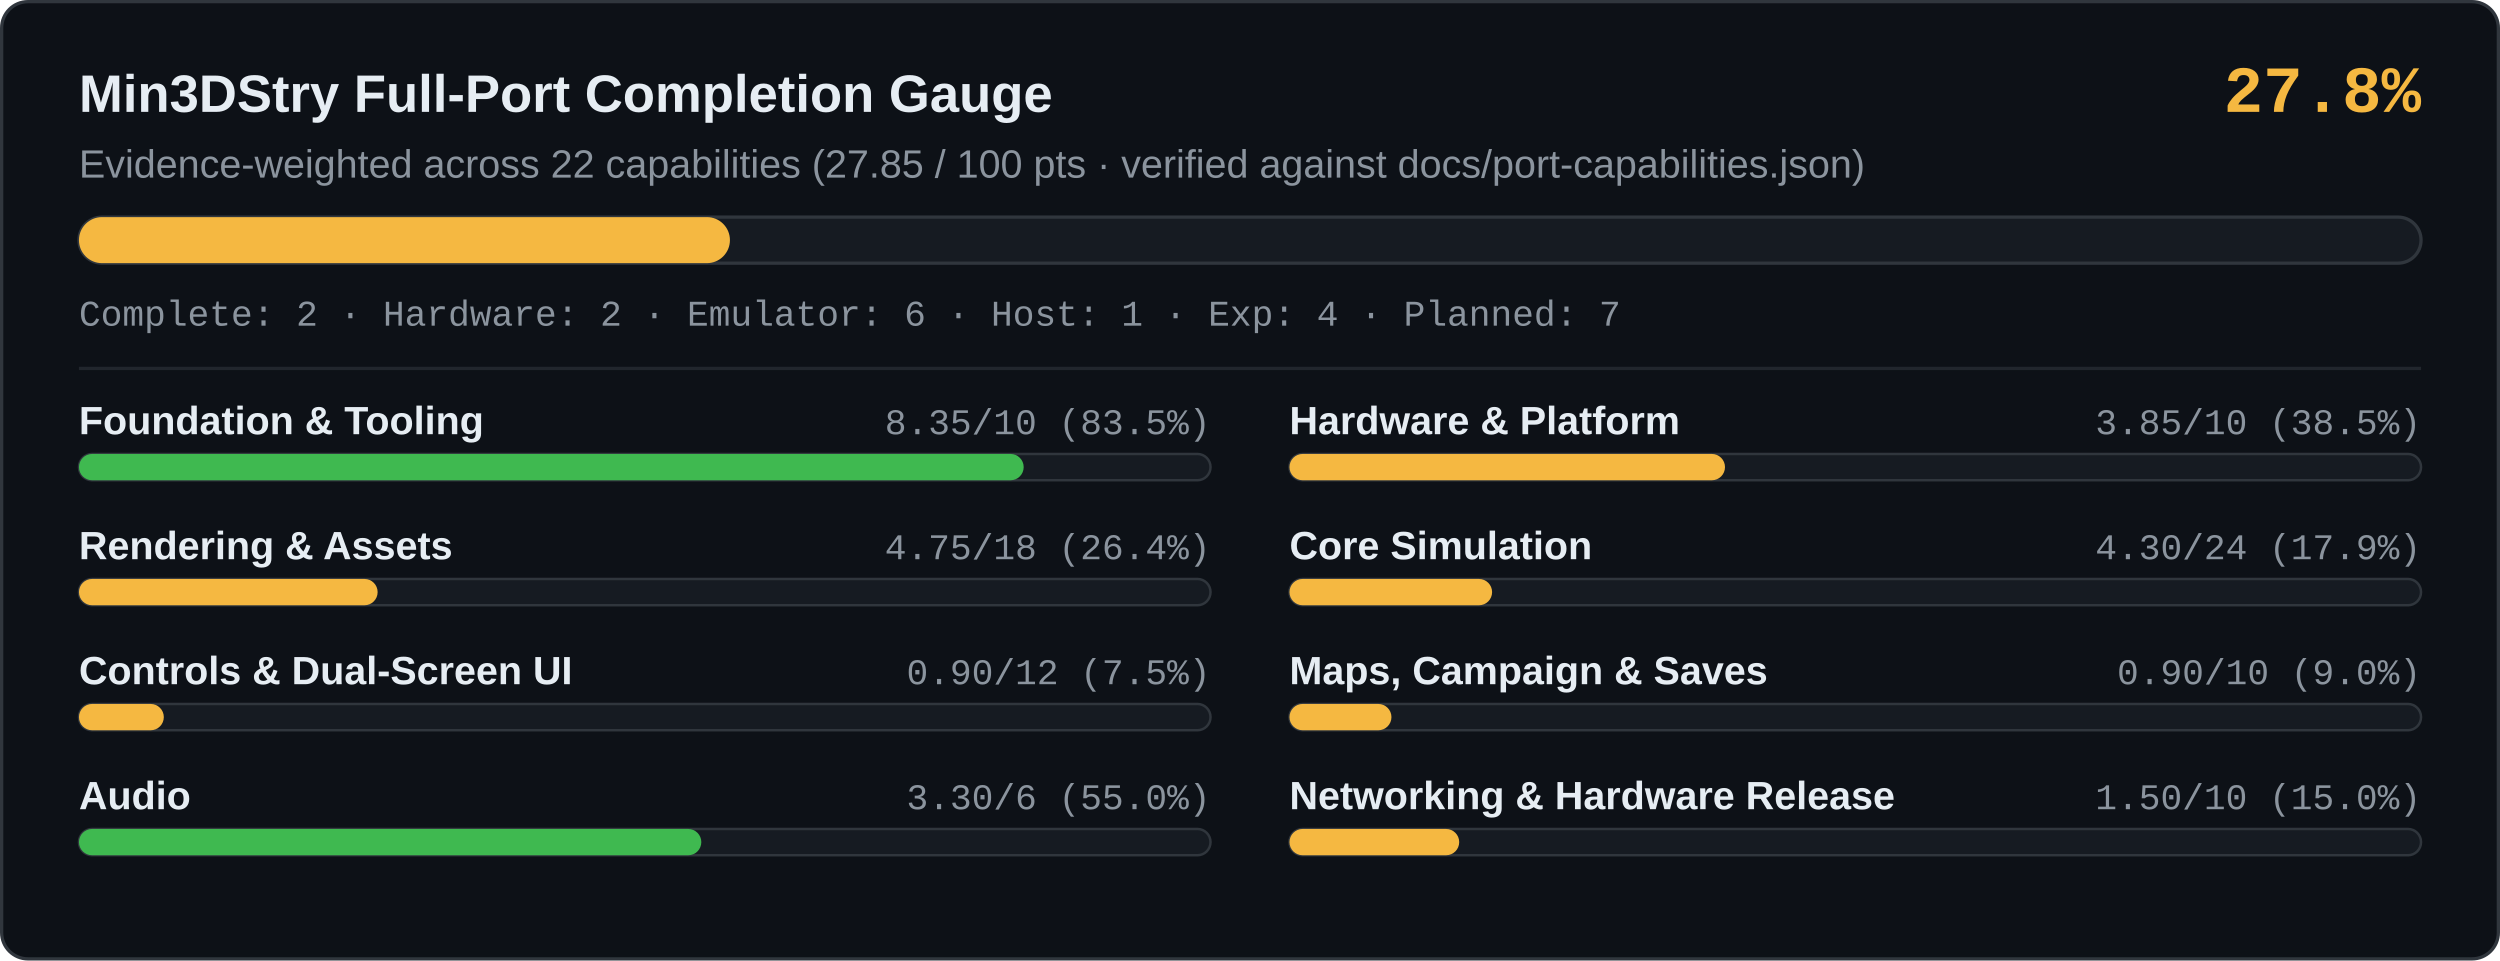
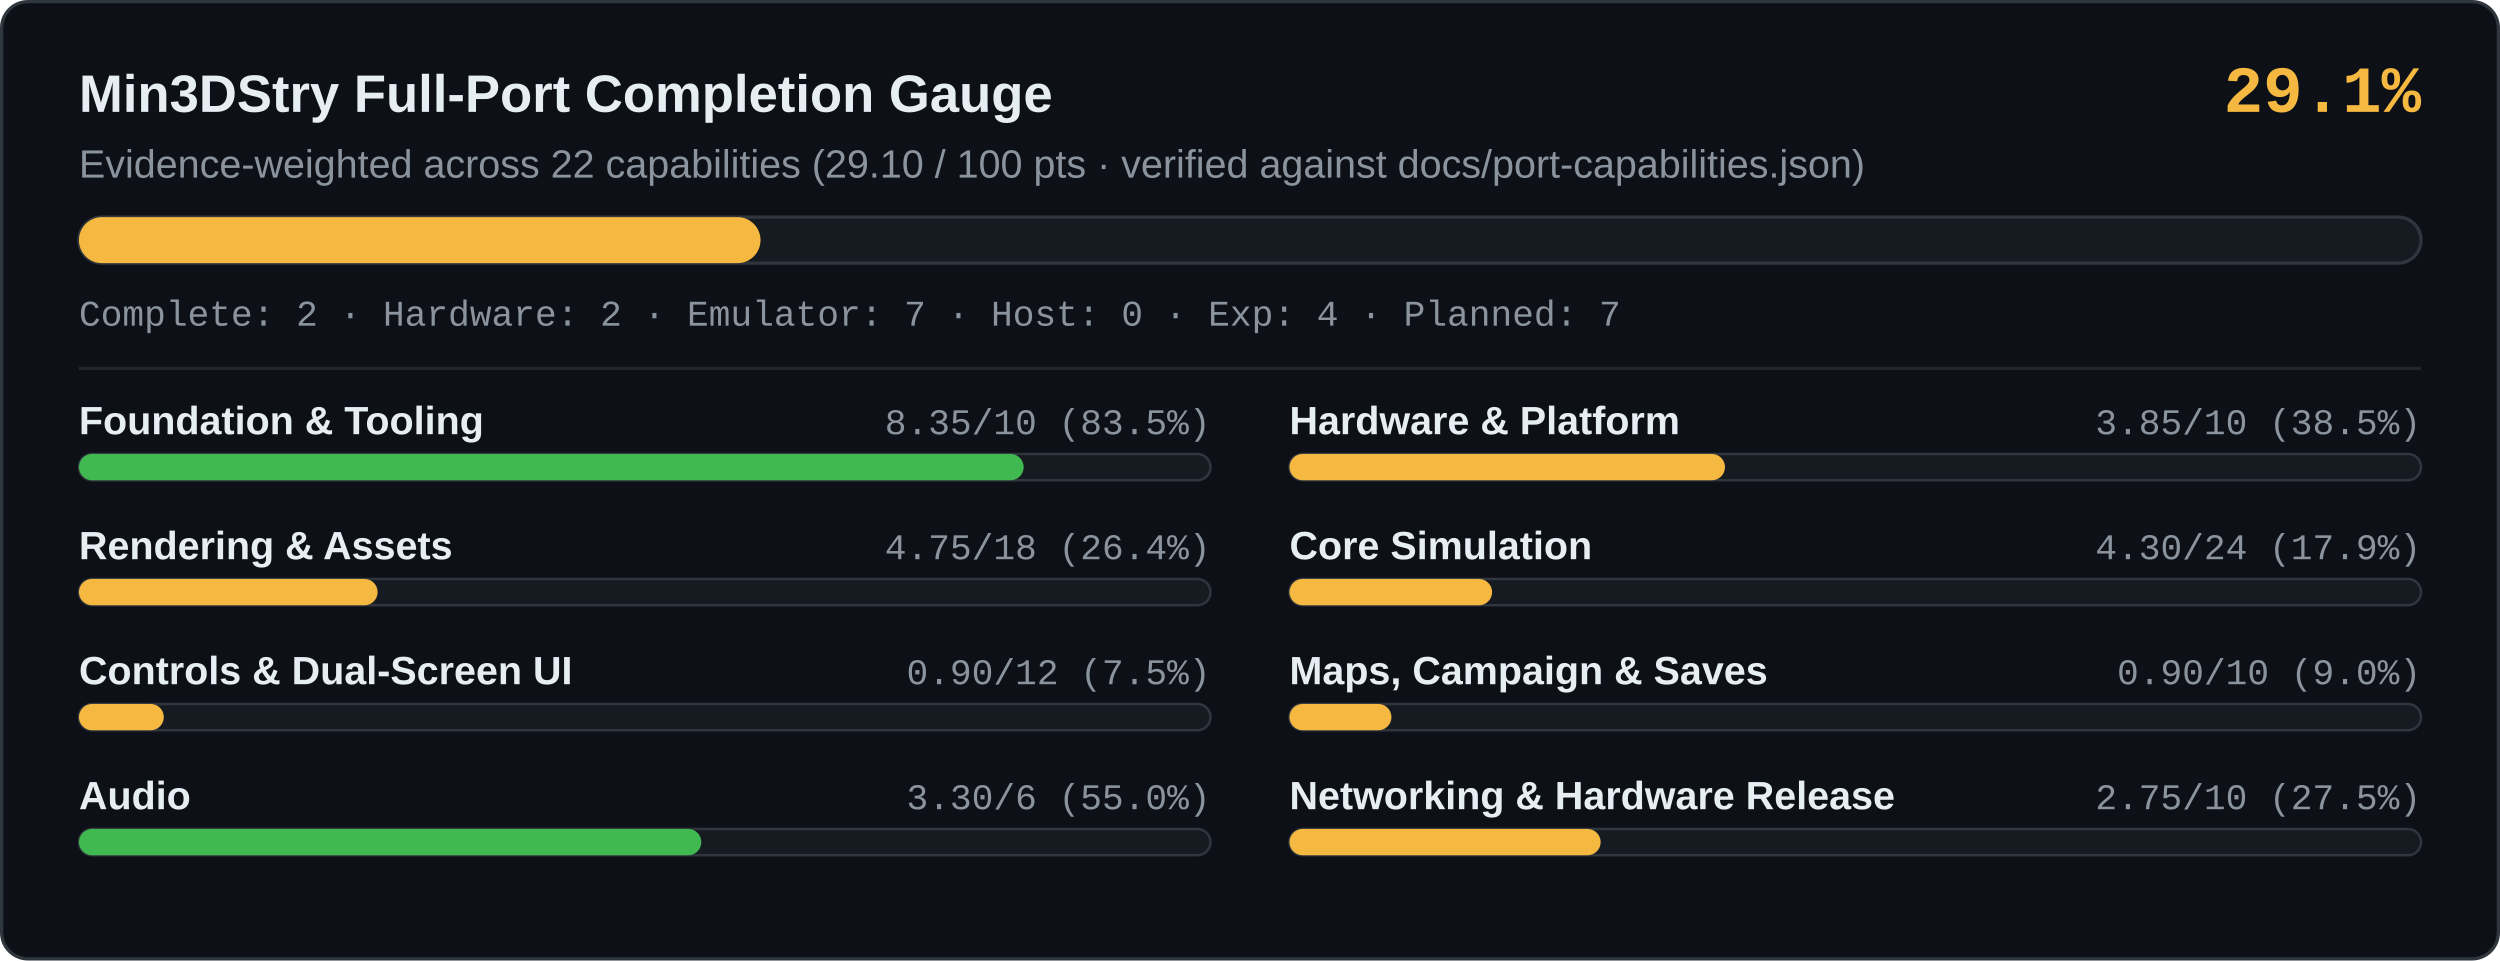
- <svg xmlns="http://www.w3.org/2000/svg" width="760" height="292" viewBox="0 0 760 292" role="img" aria-label="Min3DStry Port Completion 27.8%">
+ <svg xmlns="http://www.w3.org/2000/svg" width="760" height="292" viewBox="0 0 760 292" role="img" aria-label="Min3DStry Port Completion 29.1%">
  <rect x="0.5" y="0.5" width="759" height="291" rx="8" fill="#0d1117" stroke="#30363d" />
  <text x="24" y="34" fill="#e6edf3" font-family="Segoe UI, Ubuntu, Arial, sans-serif" font-size="16" font-weight="700">Min3DStry Full-Port Completion Gauge</text>
-   <text x="736" y="34" text-anchor="end" fill="#f5b841" font-family="Consolas, Liberation Mono, monospace" font-size="20" font-weight="700">27.8%</text>
-   <text x="24" y="54" fill="#8b949e" font-family="Segoe UI, Ubuntu, Arial, sans-serif" font-size="12">Evidence-weighted across 22 capabilities (27.85 / 100 pts · verified against docs/port-capabilities.json)</text>
+   <text x="736" y="34" text-anchor="end" fill="#f5b841" font-family="Consolas, Liberation Mono, monospace" font-size="20" font-weight="700">29.1%</text>
+   <text x="24" y="54" fill="#8b949e" font-family="Segoe UI, Ubuntu, Arial, sans-serif" font-size="12">Evidence-weighted across 22 capabilities (29.10 / 100 pts · verified against docs/port-capabilities.json)</text>
  <rect x="24" y="66" width="712" height="14" rx="7" fill="#161b22" stroke="#30363d" />
-   <rect x="24" y="66" width="197.9" height="14" rx="7" fill="#f5b841" />
-   <text x="24" y="99" fill="#8b949e" font-family="Consolas, Liberation Mono, monospace" font-size="11">Complete: 2  ·  Hardware: 2  ·  Emulator: 6  ·  Host: 1  ·  Exp: 4  ·  Planned: 7</text>
+   <rect x="24" y="66" width="207.2" height="14" rx="7" fill="#f5b841" />
+   <text x="24" y="99" fill="#8b949e" font-family="Consolas, Liberation Mono, monospace" font-size="11">Complete: 2  ·  Hardware: 2  ·  Emulator: 7  ·  Host: 0  ·  Exp: 4  ·  Planned: 7</text>
  <line x1="24" y1="112" x2="736" y2="112" stroke="#21262d" stroke-width="1" />
  <text x="24" y="132" fill="#e6edf3" font-family="Segoe UI, Ubuntu, Arial, sans-serif" font-size="12" font-weight="600">Foundation &amp; Tooling</text>
  <text x="368" y="132" text-anchor="end" fill="#8b949e" font-family="Consolas, Liberation Mono, monospace" font-size="11">8.35/10 (83.5%)</text>
  <rect x="24" y="138" width="344" height="8" rx="4" fill="#161b22" stroke="#30363d" stroke-width="0.75" />
  <rect x="24" y="138" width="287.2" height="8" rx="4" fill="#3fb950" />
  <text x="392" y="132" fill="#e6edf3" font-family="Segoe UI, Ubuntu, Arial, sans-serif" font-size="12" font-weight="600">Hardware &amp; Platform</text>
  <text x="736" y="132" text-anchor="end" fill="#8b949e" font-family="Consolas, Liberation Mono, monospace" font-size="11">3.85/10 (38.5%)</text>
  <rect x="392" y="138" width="344" height="8" rx="4" fill="#161b22" stroke="#30363d" stroke-width="0.75" />
  <rect x="392" y="138" width="132.4" height="8" rx="4" fill="#f5b841" />
  <text x="24" y="170" fill="#e6edf3" font-family="Segoe UI, Ubuntu, Arial, sans-serif" font-size="12" font-weight="600">Rendering &amp; Assets</text>
  <text x="368" y="170" text-anchor="end" fill="#8b949e" font-family="Consolas, Liberation Mono, monospace" font-size="11">4.75/18 (26.4%)</text>
  <rect x="24" y="176" width="344" height="8" rx="4" fill="#161b22" stroke="#30363d" stroke-width="0.75" />
  <rect x="24" y="176" width="90.8" height="8" rx="4" fill="#f5b841" />
  <text x="392" y="170" fill="#e6edf3" font-family="Segoe UI, Ubuntu, Arial, sans-serif" font-size="12" font-weight="600">Core Simulation</text>
  <text x="736" y="170" text-anchor="end" fill="#8b949e" font-family="Consolas, Liberation Mono, monospace" font-size="11">4.30/24 (17.9%)</text>
  <rect x="392" y="176" width="344" height="8" rx="4" fill="#161b22" stroke="#30363d" stroke-width="0.75" />
  <rect x="392" y="176" width="61.6" height="8" rx="4" fill="#f5b841" />
  <text x="24" y="208" fill="#e6edf3" font-family="Segoe UI, Ubuntu, Arial, sans-serif" font-size="12" font-weight="600">Controls &amp; Dual-Screen UI</text>
  <text x="368" y="208" text-anchor="end" fill="#8b949e" font-family="Consolas, Liberation Mono, monospace" font-size="11">0.90/12 (7.5%)</text>
  <rect x="24" y="214" width="344" height="8" rx="4" fill="#161b22" stroke="#30363d" stroke-width="0.75" />
  <rect x="24" y="214" width="25.8" height="8" rx="4" fill="#f5b841" />
  <text x="392" y="208" fill="#e6edf3" font-family="Segoe UI, Ubuntu, Arial, sans-serif" font-size="12" font-weight="600">Maps, Campaign &amp; Saves</text>
  <text x="736" y="208" text-anchor="end" fill="#8b949e" font-family="Consolas, Liberation Mono, monospace" font-size="11">0.90/10 (9.0%)</text>
  <rect x="392" y="214" width="344" height="8" rx="4" fill="#161b22" stroke="#30363d" stroke-width="0.75" />
  <rect x="392" y="214" width="31.0" height="8" rx="4" fill="#f5b841" />
  <text x="24" y="246" fill="#e6edf3" font-family="Segoe UI, Ubuntu, Arial, sans-serif" font-size="12" font-weight="600">Audio</text>
  <text x="368" y="246" text-anchor="end" fill="#8b949e" font-family="Consolas, Liberation Mono, monospace" font-size="11">3.30/6 (55.0%)</text>
  <rect x="24" y="252" width="344" height="8" rx="4" fill="#161b22" stroke="#30363d" stroke-width="0.75" />
  <rect x="24" y="252" width="189.2" height="8" rx="4" fill="#3fb950" />
  <text x="392" y="246" fill="#e6edf3" font-family="Segoe UI, Ubuntu, Arial, sans-serif" font-size="12" font-weight="600">Networking &amp; Hardware Release</text>
-   <text x="736" y="246" text-anchor="end" fill="#8b949e" font-family="Consolas, Liberation Mono, monospace" font-size="11">1.50/10 (15.0%)</text>
+   <text x="736" y="246" text-anchor="end" fill="#8b949e" font-family="Consolas, Liberation Mono, monospace" font-size="11">2.75/10 (27.5%)</text>
  <rect x="392" y="252" width="344" height="8" rx="4" fill="#161b22" stroke="#30363d" stroke-width="0.75" />
-   <rect x="392" y="252" width="51.6" height="8" rx="4" fill="#f5b841" />
+   <rect x="392" y="252" width="94.6" height="8" rx="4" fill="#f5b841" />
</svg>
